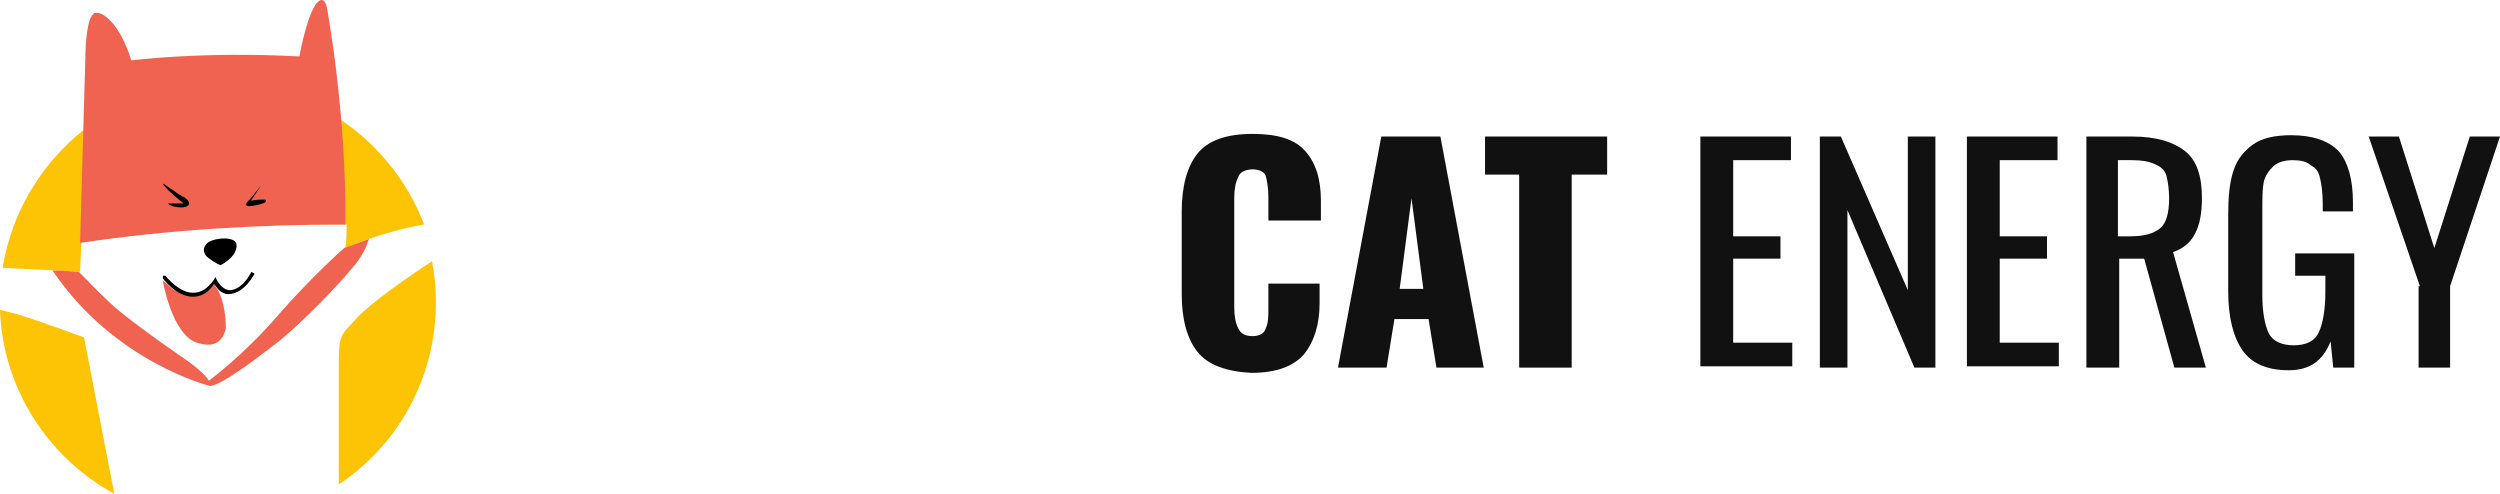
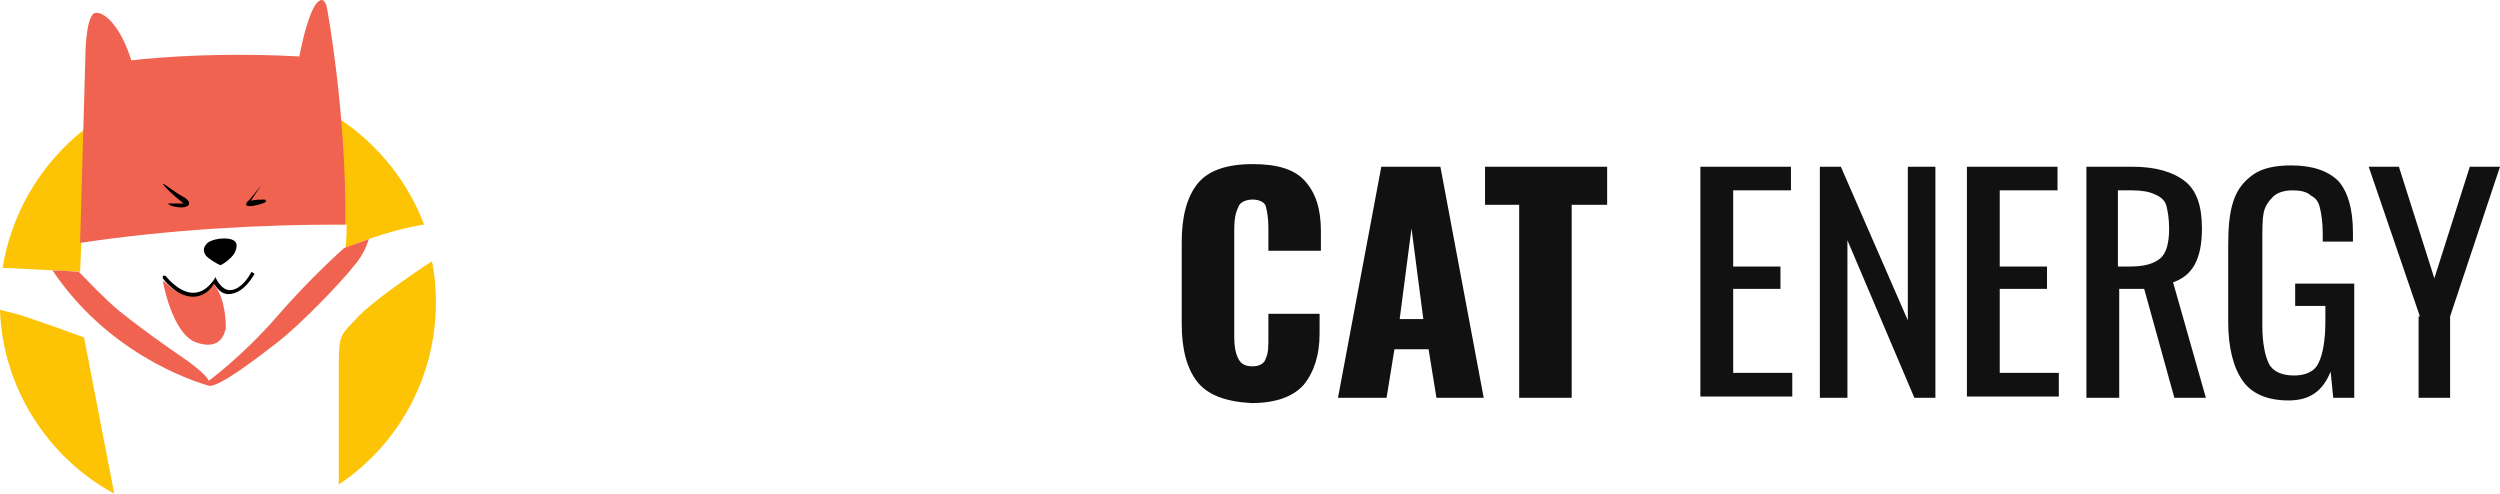
- <svg xmlns="http://www.w3.org/2000/svg" version="1.1" id="Layer_2" x="0px" y="0px" viewBox="0 0.002 190.4 37.598" style="enable-background:new 0 0 33.3 37.6;">
-   <style type="text/css">
-     .st0 {
-       fill: #FDC305;
-     }
-     .st1 {
-       fill: #F06351;
-     }
-   </style>
-   <g>
-     <path class="st0" d="M6.1,20.7l0.1-2.3c6.7-0.9,13.4-1.4,20.2-1.3c0,0.6,0,1.2-0.1,1.8c0,0,2.9-1.3,6-1.8     c-2.4-6.3-8.5-10.8-15.6-10.8c-8.3,0-15.2,6.1-16.5,14.1C2.4,20.5,6.1,20.7,6.1,20.7z" />
-     <path class="st0" d="M27.2,24.2c-1.2,1.3-1.4,1.2-1.4,3.5c0,0.9,0,4.9,0,9.2c4.5-3,7.4-8.1,7.4-13.9c0-1.1-0.1-2.1-0.3-3.1     C31.2,21,28.2,23.1,27.2,24.2z" />
-     <path class="st0" d="M6.4,25.7c0,0-3.8-1.4-5.2-1.8c-0.4-0.1-0.8-0.2-1.2-0.3c0.2,6,3.7,11.3,8.7,14L6.4,25.7z" />
-   </g>
-   <path class="st1" d="M26.3,17.1c0.1-8.5-1.4-16.5-1.4-16.5S24.7-0.6,24,0.4c-0.7,1.1-1.2,3.9-1.2,3.9c-7.4-0.4-12.8,0.3-12.8,0.3   C9.2,2,7.9,0.8,7.2,1C6.5,1.3,6.5,4.4,6.5,4.4L6.1,18.5C12.8,17.5,19.6,17.1,26.3,17.1z" />
-   <path d="M12.4,14c0-0.1,1,0.7,1.4,0.9c0.4,0.2,0.6,0.4,0.6,0.6c0,0.2-0.3,0.3-0.6,0.3s-0.9-0.1-1-0.3c0,0,0.6,0,0.9,0h0.3   C14.1,15.6,12.7,14.5,12.4,14z" />
-   <path d="M19.9,14.1c0,0-1,1.3-1.1,1.3c0,0.1-0.2,0.3,0.2,0.3s1.1-0.2,1.2-0.3c0.1-0.1,0.1-0.2-0.1-0.2c-0.2,0-0.7,0-1,0.1L19.9,14.1   C19.9,14.1,20,14,19.9,14.1z" />
-   <path d="M16.8,20.2c0,0,0.8-0.4,1.1-1c0.3-0.7,0-0.9-0.4-1c-0.5-0.1-1.3,0-1.7,0.3c-0.4,0.4-0.3,0.7-0.1,1   C15.9,19.7,16.5,20.1,16.8,20.2z" />
-   <path class="st1" d="M16.3,21.5c0,0-0.2,0.4-0.5,0.6c-0.2,0.2-0.6,0.4-1,0.4c-0.6,0-1.1-0.2-1.5-0.4c-0.2-0.1-0.4-0.3-0.5-0.4   c-0.2-0.2-0.4-0.3-0.4-0.3s0.7,4.1,2.6,4.7c1.8,0.6,2.1-0.7,2.2-1.1c0-0.3,0-2.1-0.8-3.2C16.5,21.4,16.4,21.6,16.3,21.5z" />
-   <g>
-     <path d="M14.7,22.6C14.7,22.6,14.7,22.6,14.7,22.6c-1.3,0-2.3-1.4-2.3-1.4c0-0.1,0-0.2,0-0.2c0.1,0,0.2,0,0.2,0c0,0,1,1.3,2.1,1.3     c0,0,0,0,0,0c0.6,0,1.1-0.3,1.6-1l0.1-0.2l0.1,0.2c0,0,0.4,0.8,1,0.8c0.5,0,1.1-0.4,1.6-1.3c0-0.1,0.1-0.1,0.2,0     c0.1,0,0.1,0.1,0,0.2c-0.6,1-1.3,1.4-1.9,1.4c-0.6,0-0.9-0.5-1.1-0.8C15.9,22.3,15.3,22.6,14.7,22.6z" />
-   </g>
-   <path class="st1" d="M26.2,18.9c0,0-2.5,2.2-5.1,5.2S15.9,29,15.9,29c-0.2-0.5-1.6-1.5-1.6-1.5s-3.1-2.1-5.2-3.8   c-1.2-1-2.3-2.2-3.1-3c-0.3,0-1.1-0.1-2-0.1c4.7,7,12,8.8,12,8.8c0.9-0.1,3.3-1.9,5.1-3.3c1.8-1.4,4.8-4.5,5.9-5.9   c0.6-0.7,0.9-1.4,1.1-2C27,18.6,26.2,18.9,26.2,18.9z" />
-   <g transform="matrix(1, 0, 0, 1, 90, 10.2)">
-     <path class="st0" d="M1.2,16.6c-0.8-1-1.2-2.5-1.2-4.4V5.9c0-1.9,0.4-3.4,1.2-4.4C2,0.5,3.4,0,5.4,0c1.9,0,3.2,0.4,4,1.3     c0.8,0.9,1.2,2.1,1.2,3.8v1.5H6.6V4.8c0-0.7-0.1-1.2-0.2-1.6C6.3,2.9,5.9,2.7,5.4,2.7S4.4,2.9,4.3,3.3C4.1,3.7,4,4.2,4,4.9v8.3     c0,0.7,0.1,1.2,0.3,1.6c0.2,0.4,0.5,0.6,1.1,0.6c0.5,0,0.9-0.2,1-0.6c0.2-0.4,0.2-0.9,0.2-1.6v-1.8h3.9v1.5c0,1.6-0.4,2.9-1.2,3.9     c-0.8,0.9-2.1,1.4-4,1.4C3.4,18.1,2,17.6,1.2,16.6z" style="fill: rgb(17, 17, 17);" />
-     <path class="st0" d="M15.2,0.2h4.5L23,17.8h-3.6l-0.6-3.7h-2.6l-0.6,3.7h-3.7L15.2,0.2z M18.4,11.8l-0.9-6.9l-0.9,6.9H18.4z" style="fill: rgb(17, 17, 17);" />
-     <path class="st0" d="M25.8,3.1h-2.7V0.2h9.3v2.9h-2.7v14.7h-4V3.1z" style="fill: rgb(17, 17, 17);" />
-     <path class="st0" d="M39.5,0.2h6.9v1.8H42v5.8h3.6v1.7H42v6.4h4.5v1.8h-7V0.2z" style="fill: rgb(17, 17, 17);" />
-     <path class="st0" d="M48.5,0.2h1.7l5.1,11.7V0.2h2.1v17.6h-1.6l-5.1-12v12h-2.1V0.2z" style="fill: rgb(17, 17, 17);" />
-     <path class="st0" d="M59.8,0.2h6.9v1.8h-4.4v5.8h3.6v1.7h-3.6v6.4h4.5v1.8h-7V0.2z" style="fill: rgb(17, 17, 17);" />
-     <path class="st0" d="M68.8,0.2h3.6c1.8,0,3.1,0.4,4,1.1s1.3,1.9,1.3,3.6c0,2.3-0.7,3.6-2.2,4.1l2.5,8.8h-2.4l-2.3-8.3h-1.9v8.3     h-2.5V0.2z M72.2,7.8c1.1,0,1.8-0.2,2.3-0.6C75,6.8,75.2,6,75.2,4.9c0-0.7-0.1-1.3-0.2-1.7s-0.4-0.7-0.9-0.9     c-0.4-0.2-1-0.3-1.7-0.3h-1.1v5.8H72.2z" style="fill: rgb(17, 17, 17);" />
-     <path class="st0" d="M80.8,16.5c-0.7-1-1.1-2.5-1.1-4.5V6.2c0-1.4,0.1-2.5,0.4-3.4c0.3-0.9,0.8-1.5,1.5-2c0.7-0.5,1.7-0.7,2.9-0.7     c1.6,0,2.8,0.4,3.6,1.2c0.7,0.8,1.1,2.1,1.1,3.9v0.7h-2.3V5.3c0-0.8-0.1-1.5-0.2-1.9c-0.1-0.5-0.3-0.8-0.7-1     C85.7,2.1,85.2,2,84.6,2c-0.7,0-1.2,0.2-1.5,0.5c-0.3,0.3-0.6,0.7-0.7,1.2c-0.1,0.5-0.1,1.2-0.1,2.1v6.5c0,1.3,0.2,2.3,0.5,2.9     c0.3,0.6,1,0.9,1.9,0.9c0.9,0,1.6-0.3,1.9-1c0.3-0.6,0.5-1.7,0.5-3.1v-1.2h-2.3V9.1h4.5v8.7h-1.6l-0.2-2c-0.6,1.5-1.6,2.2-3.2,2.2     C82.7,18,81.5,17.5,80.8,16.5z" style="fill: rgb(17, 17, 17);" />
-     <path class="st0" d="M94.3,11.6L90.4,0.2h2.3l2.7,8.5l2.7-8.5h2.3l-3.8,11.4v6.2h-2.4V11.6z" style="fill: rgb(17, 17, 17);" />
-   </g>
+ <svg xmlns="http://www.w3.org/2000/svg" version="1.1" id="Layer_2" x="0" y="0" viewBox="0 0.002 190.4 37.598">
+   <style>.st0{fill:#fdc305}.st1{fill:#f06351}</style>
+   <path class="st0" d="M6.1 20.7l.1-2.3c6.7-.9 13.4-1.4 20.2-1.3 0 .6 0 1.2-.1 1.8 0 0 2.9-1.3 6-1.8-2.4-6.3-8.5-10.8-15.6-10.8C8.4 6.3 1.5 12.4.2 20.4c2.2.1 5.9.3 5.9.3zm21.1 3.5c-1.2 1.3-1.4 1.2-1.4 3.5v9.2c4.5-3 7.4-8.1 7.4-13.9 0-1.1-.1-2.1-.3-3.1-1.7 1.1-4.7 3.2-5.7 4.3zM6.4 25.7s-3.8-1.4-5.2-1.8L0 23.6c.2 6 3.7 11.3 8.7 14L6.4 25.7z" />
+   <path class="st1" d="M26.3 17.1C26.4 8.6 24.9.6 24.9.6s-.2-1.2-.9-.2c-.7 1.1-1.2 3.9-1.2 3.9-7.4-.4-12.8.3-12.8.3C9.2 2 7.9.8 7.2 1c-.7.3-.7 3.4-.7 3.4l-.4 14.1c6.7-1 13.5-1.4 20.2-1.4z" />
+   <path d="M12.4 14c0-.1 1 .7 1.4.9.4.2.6.4.6.6 0 .2-.3.3-.6.3s-.9-.1-1-.3H14c.1.1-1.3-1-1.6-1.5zm7.5.1s-1 1.3-1.1 1.3c0 .1-.2.3.2.3s1.1-.2 1.2-.3c.1-.1.1-.2-.1-.2s-.7 0-1 .1l.8-1.2s.1-.1 0 0zm-3.1 6.1s.8-.4 1.1-1c.3-.7 0-.9-.4-1-.5-.1-1.3 0-1.7.3-.4.4-.3.7-.1 1 .2.2.8.6 1.1.7z" />
+   <path class="st1" d="M16.3 21.5s-.2.4-.5.6c-.2.2-.6.4-1 .4-.6 0-1.1-.2-1.5-.4-.2-.1-.4-.3-.5-.4-.2-.2-.4-.3-.4-.3s.7 4.1 2.6 4.7c1.8.6 2.1-.7 2.2-1.1 0-.3 0-2.1-.8-3.2.1-.4 0-.2-.1-.3z" />
+   <path d="M14.7 22.6c-1.3 0-2.3-1.4-2.3-1.4V21h.2s1 1.3 2.1 1.3c.6 0 1.1-.3 1.6-1l.1-.2.1.2s.4.8 1 .8c.5 0 1.1-.4 1.6-1.3 0-.1.1-.1.2 0 .1 0 .1.1 0 .2-.6 1-1.3 1.4-1.9 1.4-.6 0-.9-.5-1.1-.8-.4.7-1 1-1.6 1z" />
+   <path class="st1" d="M26.2 18.9s-2.5 2.2-5.1 5.2-5.2 4.9-5.2 4.9c-.2-.5-1.6-1.5-1.6-1.5s-3.1-2.1-5.2-3.8c-1.2-1-2.3-2.2-3.1-3-.3 0-1.1-.1-2-.1 4.7 7 12 8.8 12 8.8.9-.1 3.3-1.9 5.1-3.3 1.8-1.4 4.8-4.5 5.9-5.9.6-.7.9-1.4 1.1-2-1.1.4-1.9.7-1.9.7z" />
+   <path d="M1.2 16.6c-.8-1-1.2-2.5-1.2-4.4V5.9C0 4 .4 2.5 1.2 1.5 2 .5 3.4 0 5.4 0c1.9 0 3.2.4 4 1.3.8.9 1.2 2.1 1.2 3.8v1.5h-4V4.8c0-.7-.1-1.2-.2-1.6-.1-.3-.5-.5-1-.5s-1 .2-1.1.6c-.2.4-.3.9-.3 1.6v8.3c0 .7.1 1.2.3 1.6.2.4.5.6 1.1.6.5 0 .9-.2 1-.6.2-.4.2-.9.2-1.6v-1.8h3.9v1.5c0 1.6-.4 2.9-1.2 3.9-.8.9-2.1 1.4-4 1.4-1.9-.1-3.3-.6-4.1-1.6zM15.2.2h4.5L23 17.8h-3.6l-.6-3.7h-2.6l-.6 3.7h-3.7L15.2.2zm3.2 11.6l-.9-6.9-.9 6.9h1.8zm7.4-8.7h-2.7V.2h9.3v2.9h-2.7v14.7h-4V3.1zM39.5.2h6.9V2H42v5.8h3.6v1.7H42v6.4h4.5v1.8h-7V.2zm9 0h1.7l5.1 11.7V.2h2.1v17.6h-1.6l-5.1-12v12h-2.1V.2zm11.3 0h6.9V2h-4.4v5.8h3.6v1.7h-3.6v6.4h4.5v1.8h-7V.2zm9 0h3.6c1.8 0 3.1.4 4 1.1s1.3 1.9 1.3 3.6c0 2.3-.7 3.6-2.2 4.1l2.5 8.8h-2.4l-2.3-8.3h-1.9v8.3h-2.5V.2zm3.4 7.6c1.1 0 1.8-.2 2.3-.6.5-.4.7-1.2.7-2.3 0-.7-.1-1.3-.2-1.7s-.4-.7-.9-.9c-.4-.2-1-.3-1.7-.3h-1.1v5.8h.9zm8.6 8.7c-.7-1-1.1-2.5-1.1-4.5V6.2c0-1.4.1-2.5.4-3.4.3-.9.8-1.5 1.5-2s1.7-.7 2.9-.7c1.6 0 2.8.4 3.6 1.2.7.8 1.1 2.1 1.1 3.9v.7h-2.3v-.6c0-.8-.1-1.5-.2-1.9-.1-.5-.3-.8-.7-1-.3-.3-.8-.4-1.4-.4-.7 0-1.2.2-1.5.5-.3.3-.6.7-.7 1.2-.1.5-.1 1.2-.1 2.1v6.5c0 1.3.2 2.3.5 2.9.3.6 1 .9 1.9.9.9 0 1.6-.3 1.9-1 .3-.6.5-1.7.5-3.1v-1.2h-2.3V9.1h4.5v8.7h-1.6l-.2-2c-.6 1.5-1.6 2.2-3.2 2.2s-2.8-.5-3.5-1.5zm13.5-4.9L90.4.2h2.3l2.7 8.5L98.1.2h2.3l-3.8 11.4v6.2h-2.4v-6.2z" fill="#111" transform="translate(90 12.5)" />
</svg>
